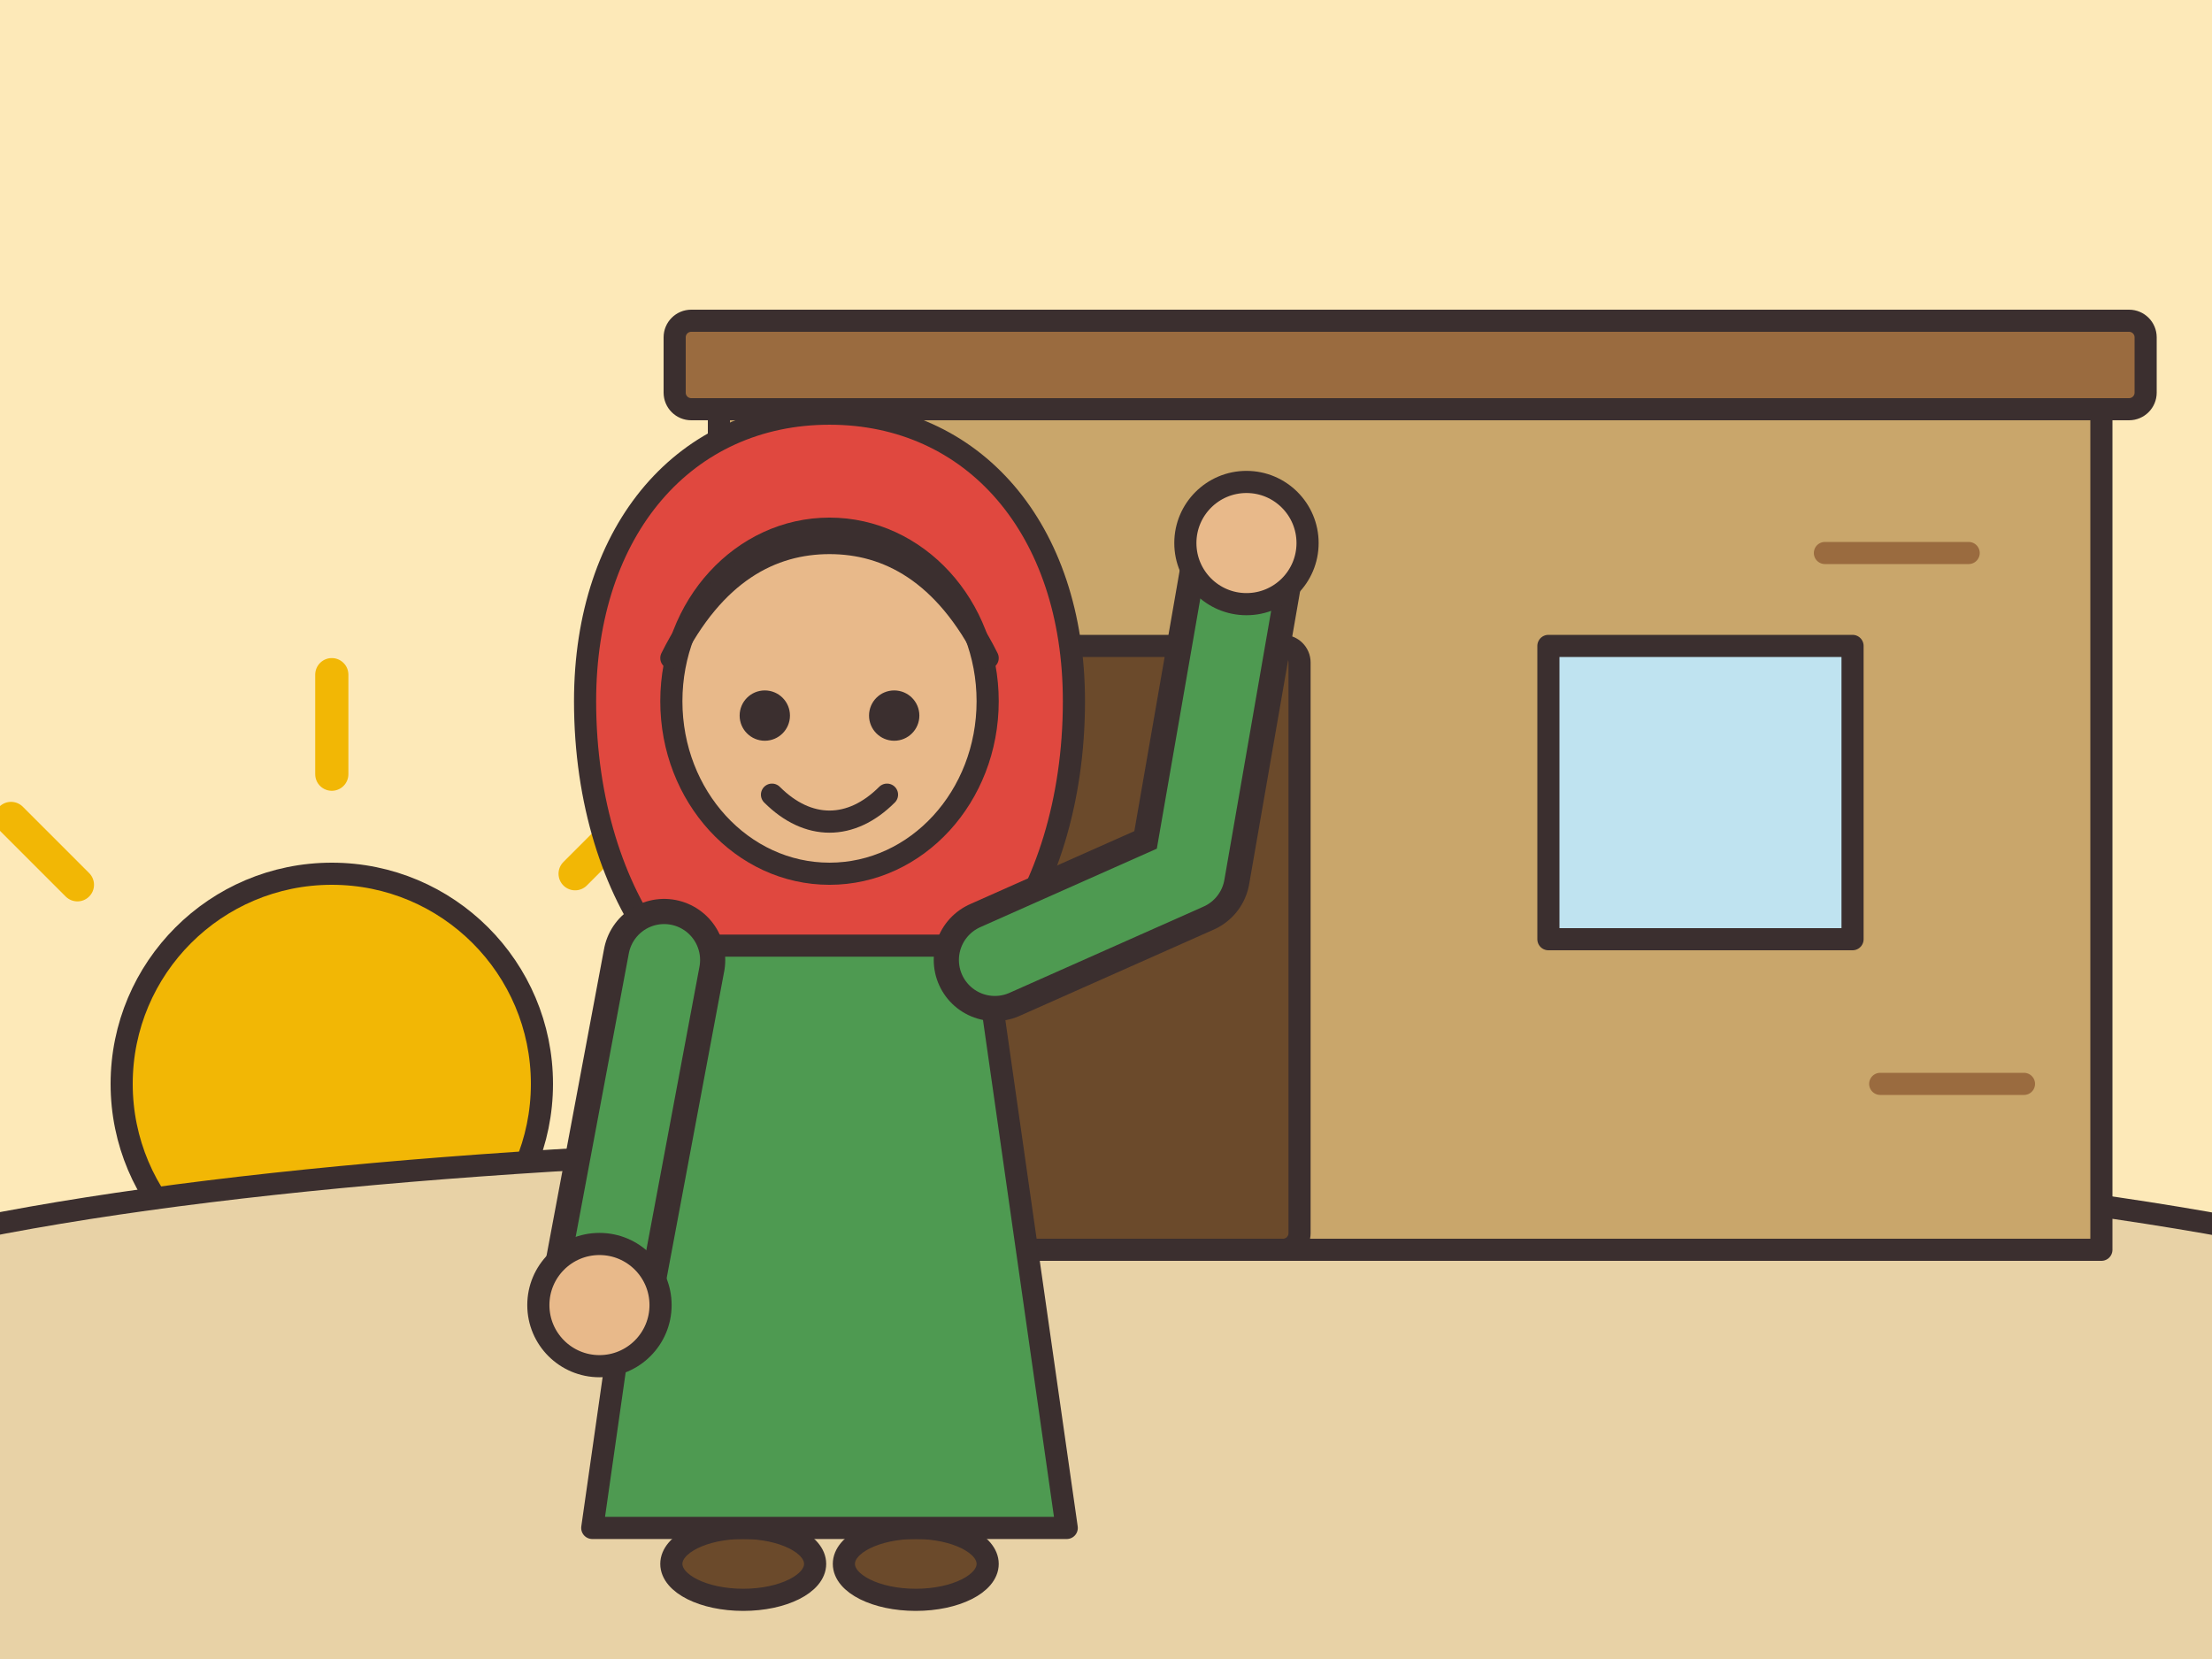
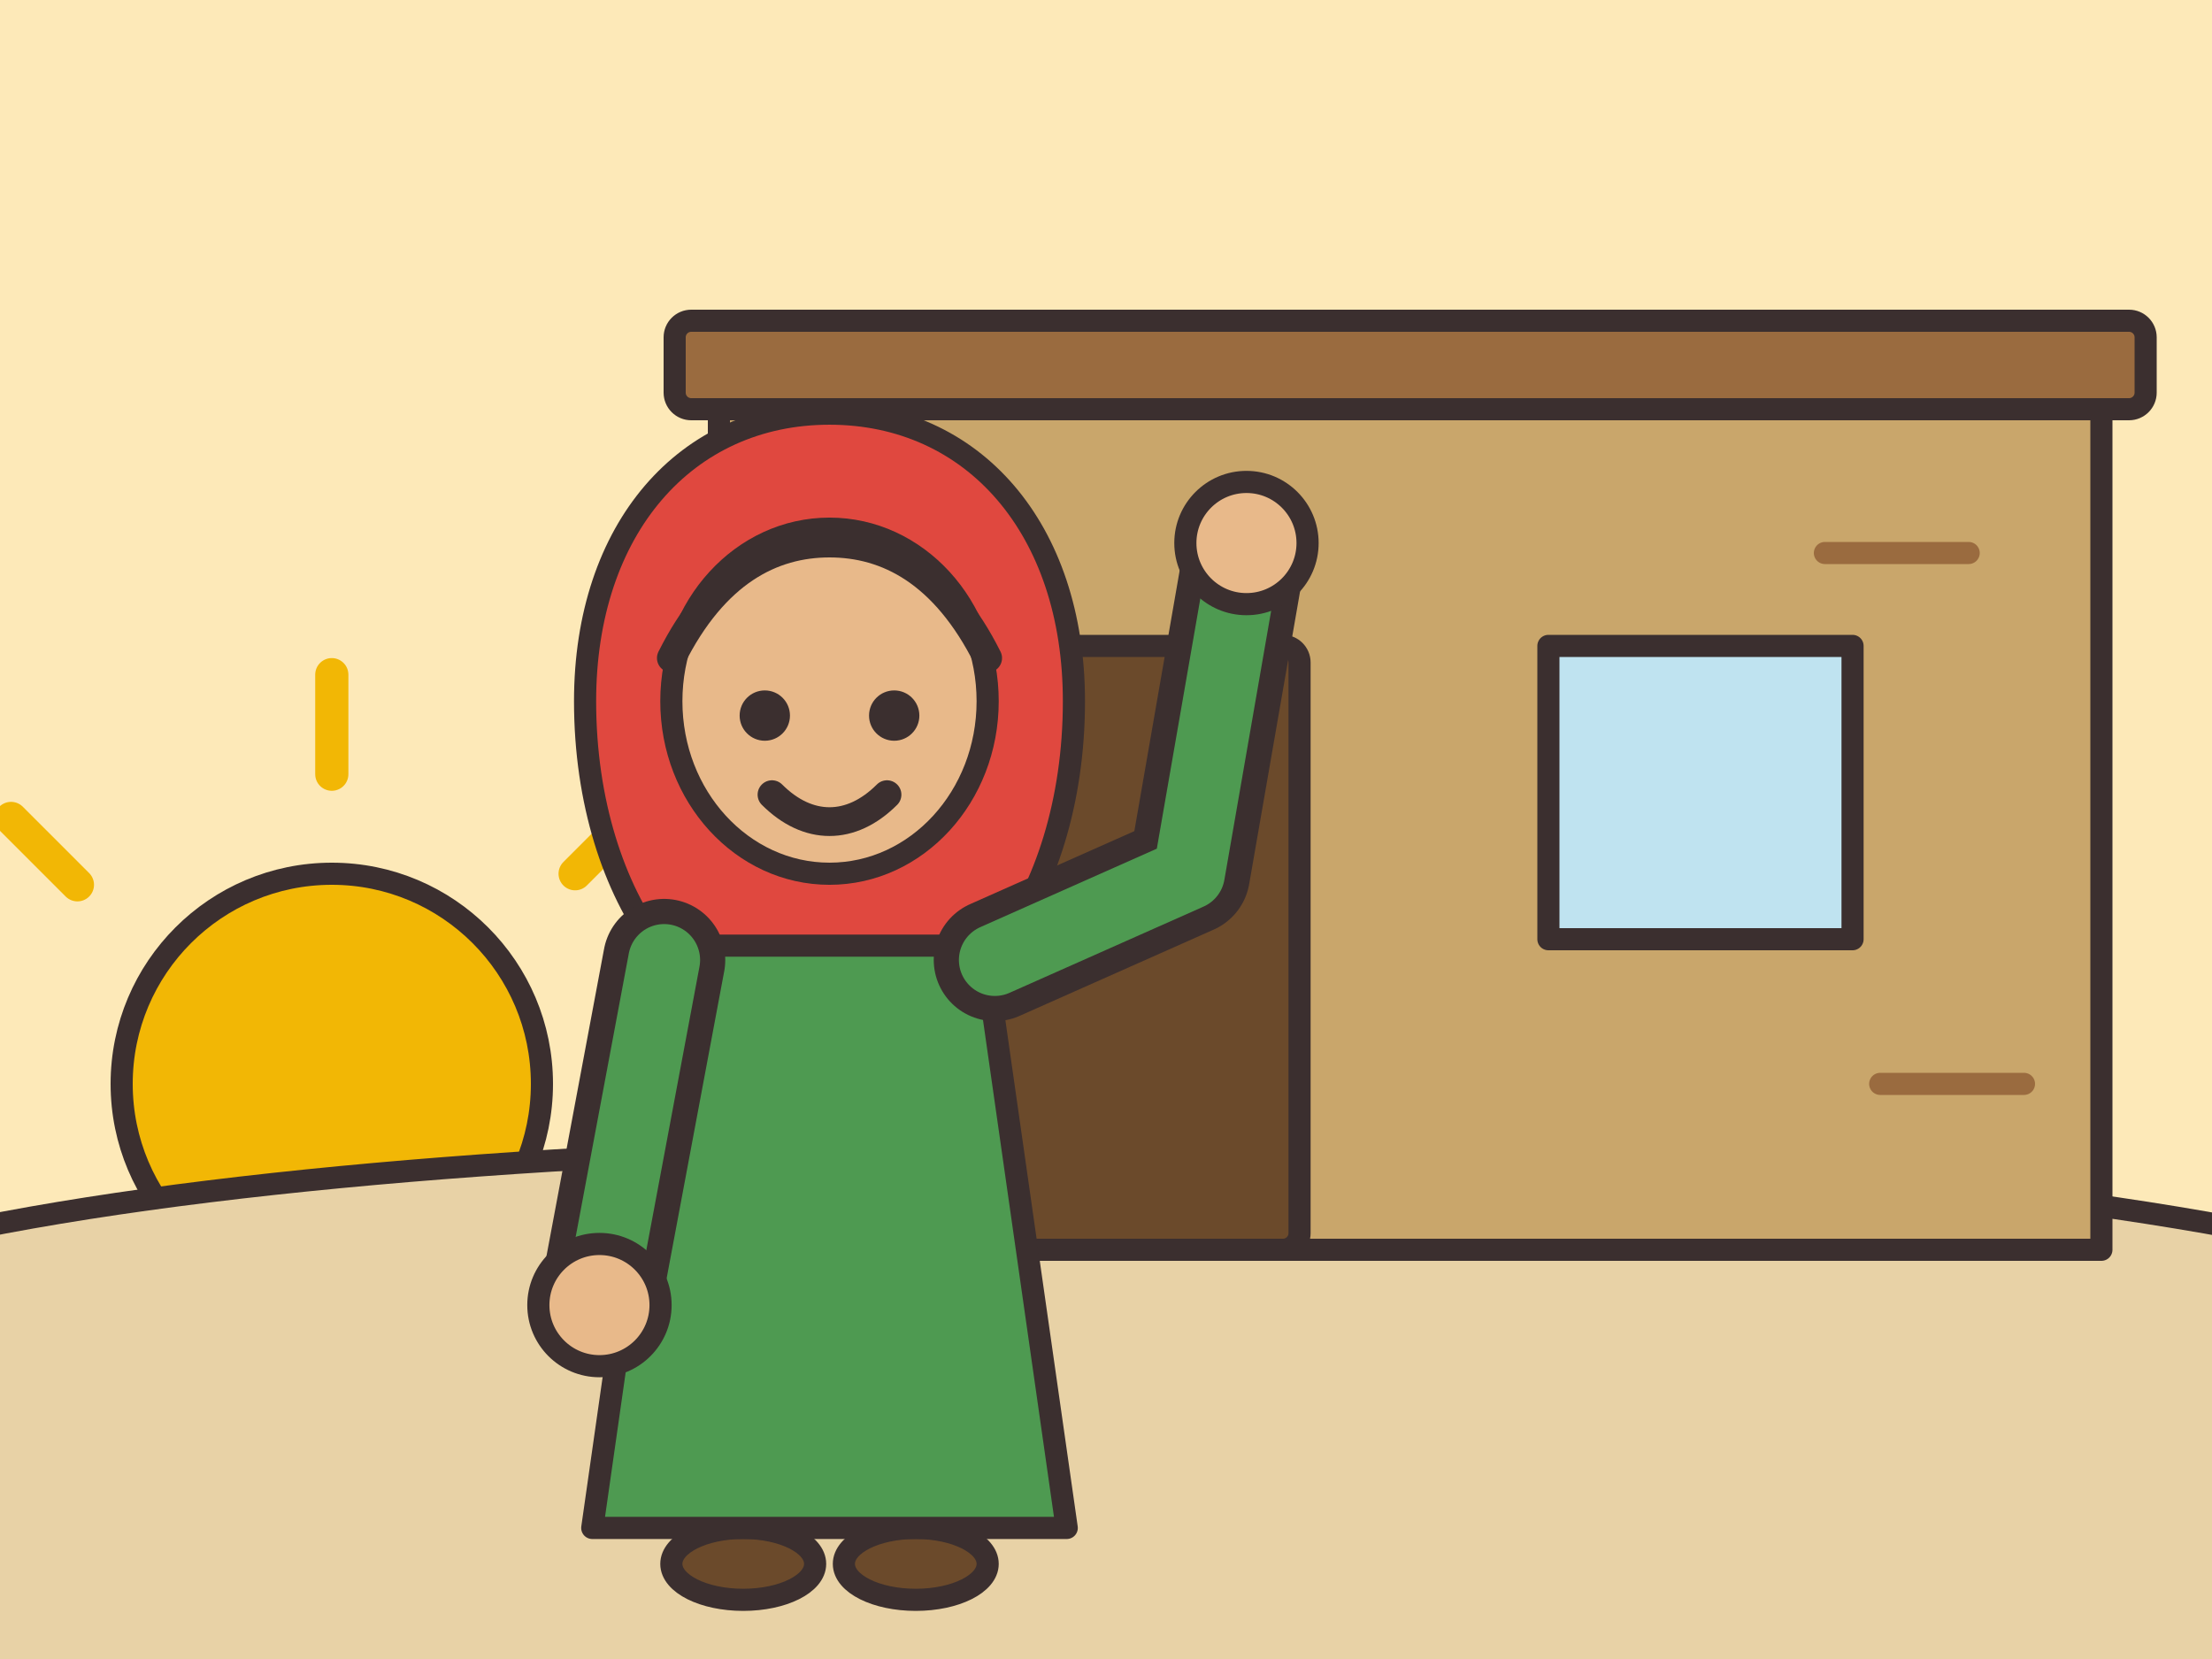
<svg xmlns="http://www.w3.org/2000/svg" viewBox="0 0 400 300">
  <rect x="0" y="0" width="400" height="300" fill="#fde9b8" stroke="none" />
  <g stroke="#3b2f2f" stroke-linejoin="round" stroke-linecap="round" stroke-width="4">
    <circle cx="60" cy="196" r="38" fill="#f2b705" />
    <path d="M60 140v-18M14 160l-12-12M104 158l12-12" fill="none" stroke="#f2b705" stroke-width="6" />
    <path d="M-4 222c100-20 300-20 408 0v82H-4z" fill="#e8d2a6" />
    <rect x="130" y="70" width="250" height="156" fill="#c9a66b" />
    <rect x="122" y="58" width="266" height="16" fill="#9a6b3f" rx="3" />
    <rect x="175.0" y="116.8" width="60.0" height="109.2" fill="#6b4a2b" rx="3" />
    <rect x="280.0" y="116.8" width="55.0" height="53.04" fill="#bfe3f0" />
    <path d="M146 190h22M330 100h26M340 196h26" fill="none" stroke="#9a6b3f" />
  </g>
  <g transform="translate(150 288) scale(1.3)" stroke="#3b2f2f" stroke-linejoin="round" stroke-linecap="round" stroke-width="3.08">
    <ellipse cx="-12" cy="-4" rx="10" ry="5" fill="#6b4a2b" />
    <ellipse cx="12" cy="-4" rx="10" ry="5" fill="#6b4a2b" />
    <path d="M-20 -100 H20L33 -9H-33z" fill="#4e9a51" />
    <g transform="translate(0 -124)">
      <path d="M-34 0c0-24 14-40 34-40s34 16 34 40c0 14-4 26-10 34h-48c-6-8-10-20-10-34z" fill="#e0483f" />
      <ellipse cx="0" cy="0" rx="22" ry="24" fill="#e8b98a" />
-       <path d="M-22 -6c6-12 14-16 22-16s16 4 22 16" fill="none" />
+       <path d="M-22 -6c6-12 14-16 22-16s16 4 22 16" fill="none" stroke-width="4" />
      <circle cx="-9" cy="2" r="3.5" fill="#3b2f2f" stroke="none" />
      <circle cx="9" cy="2" r="3.5" fill="#3b2f2f" stroke="none" />
-       <path d="M-8 13 c5 5 11 5 16 0" fill="none" />
+       <path d="M-8 13 c5 5 11 5 16 0" fill="none" stroke-width="4" />
    </g>
    <path d="M-23 -88 L-32 -40" fill="none" stroke-width="17" />
    <path d="M-23 -88 L-32 -40" fill="none" stroke="#4e9a51" stroke-width="10" />
    <circle cx="-32" cy="-40" r="8.5" fill="#e8b98a" />
    <path d="M23 -88 L50 -100 L58 -146" fill="none" stroke-width="17" />
    <path d="M23 -88 L50 -100 L58 -146" fill="none" stroke="#4e9a51" stroke-width="10" />
    <circle cx="58" cy="-146" r="8.5" fill="#e8b98a" />
  </g>
</svg>
